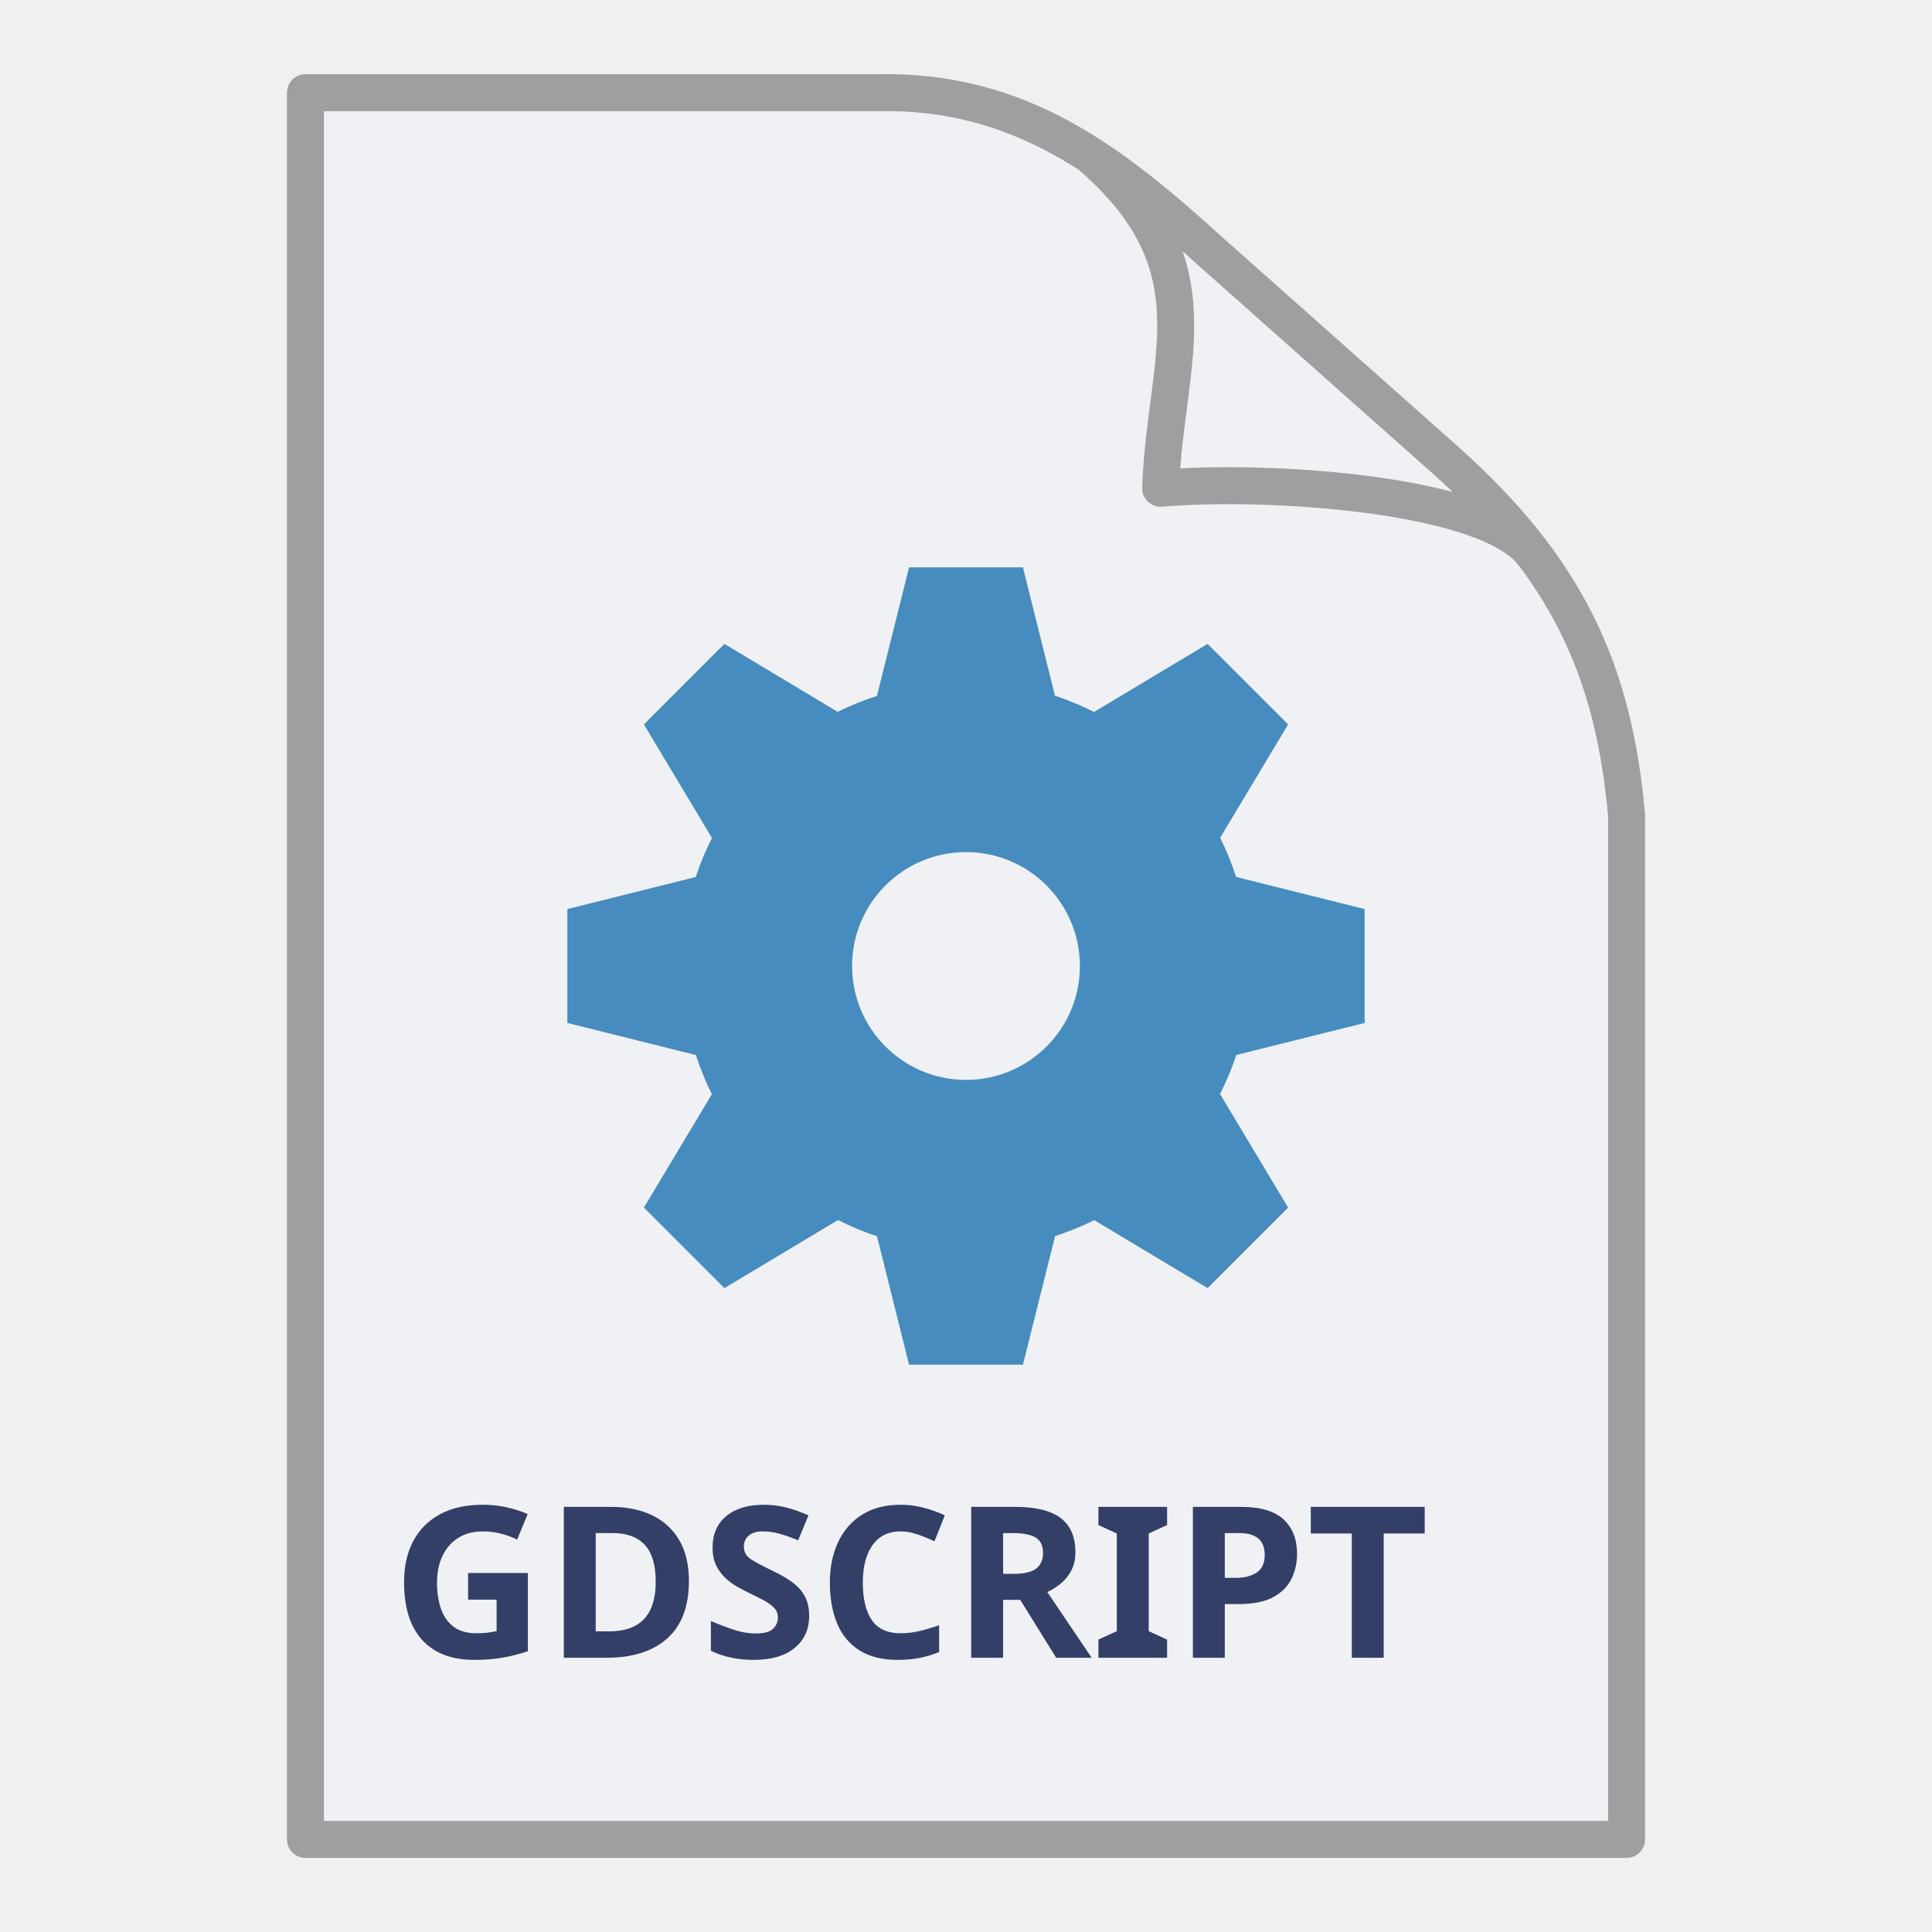
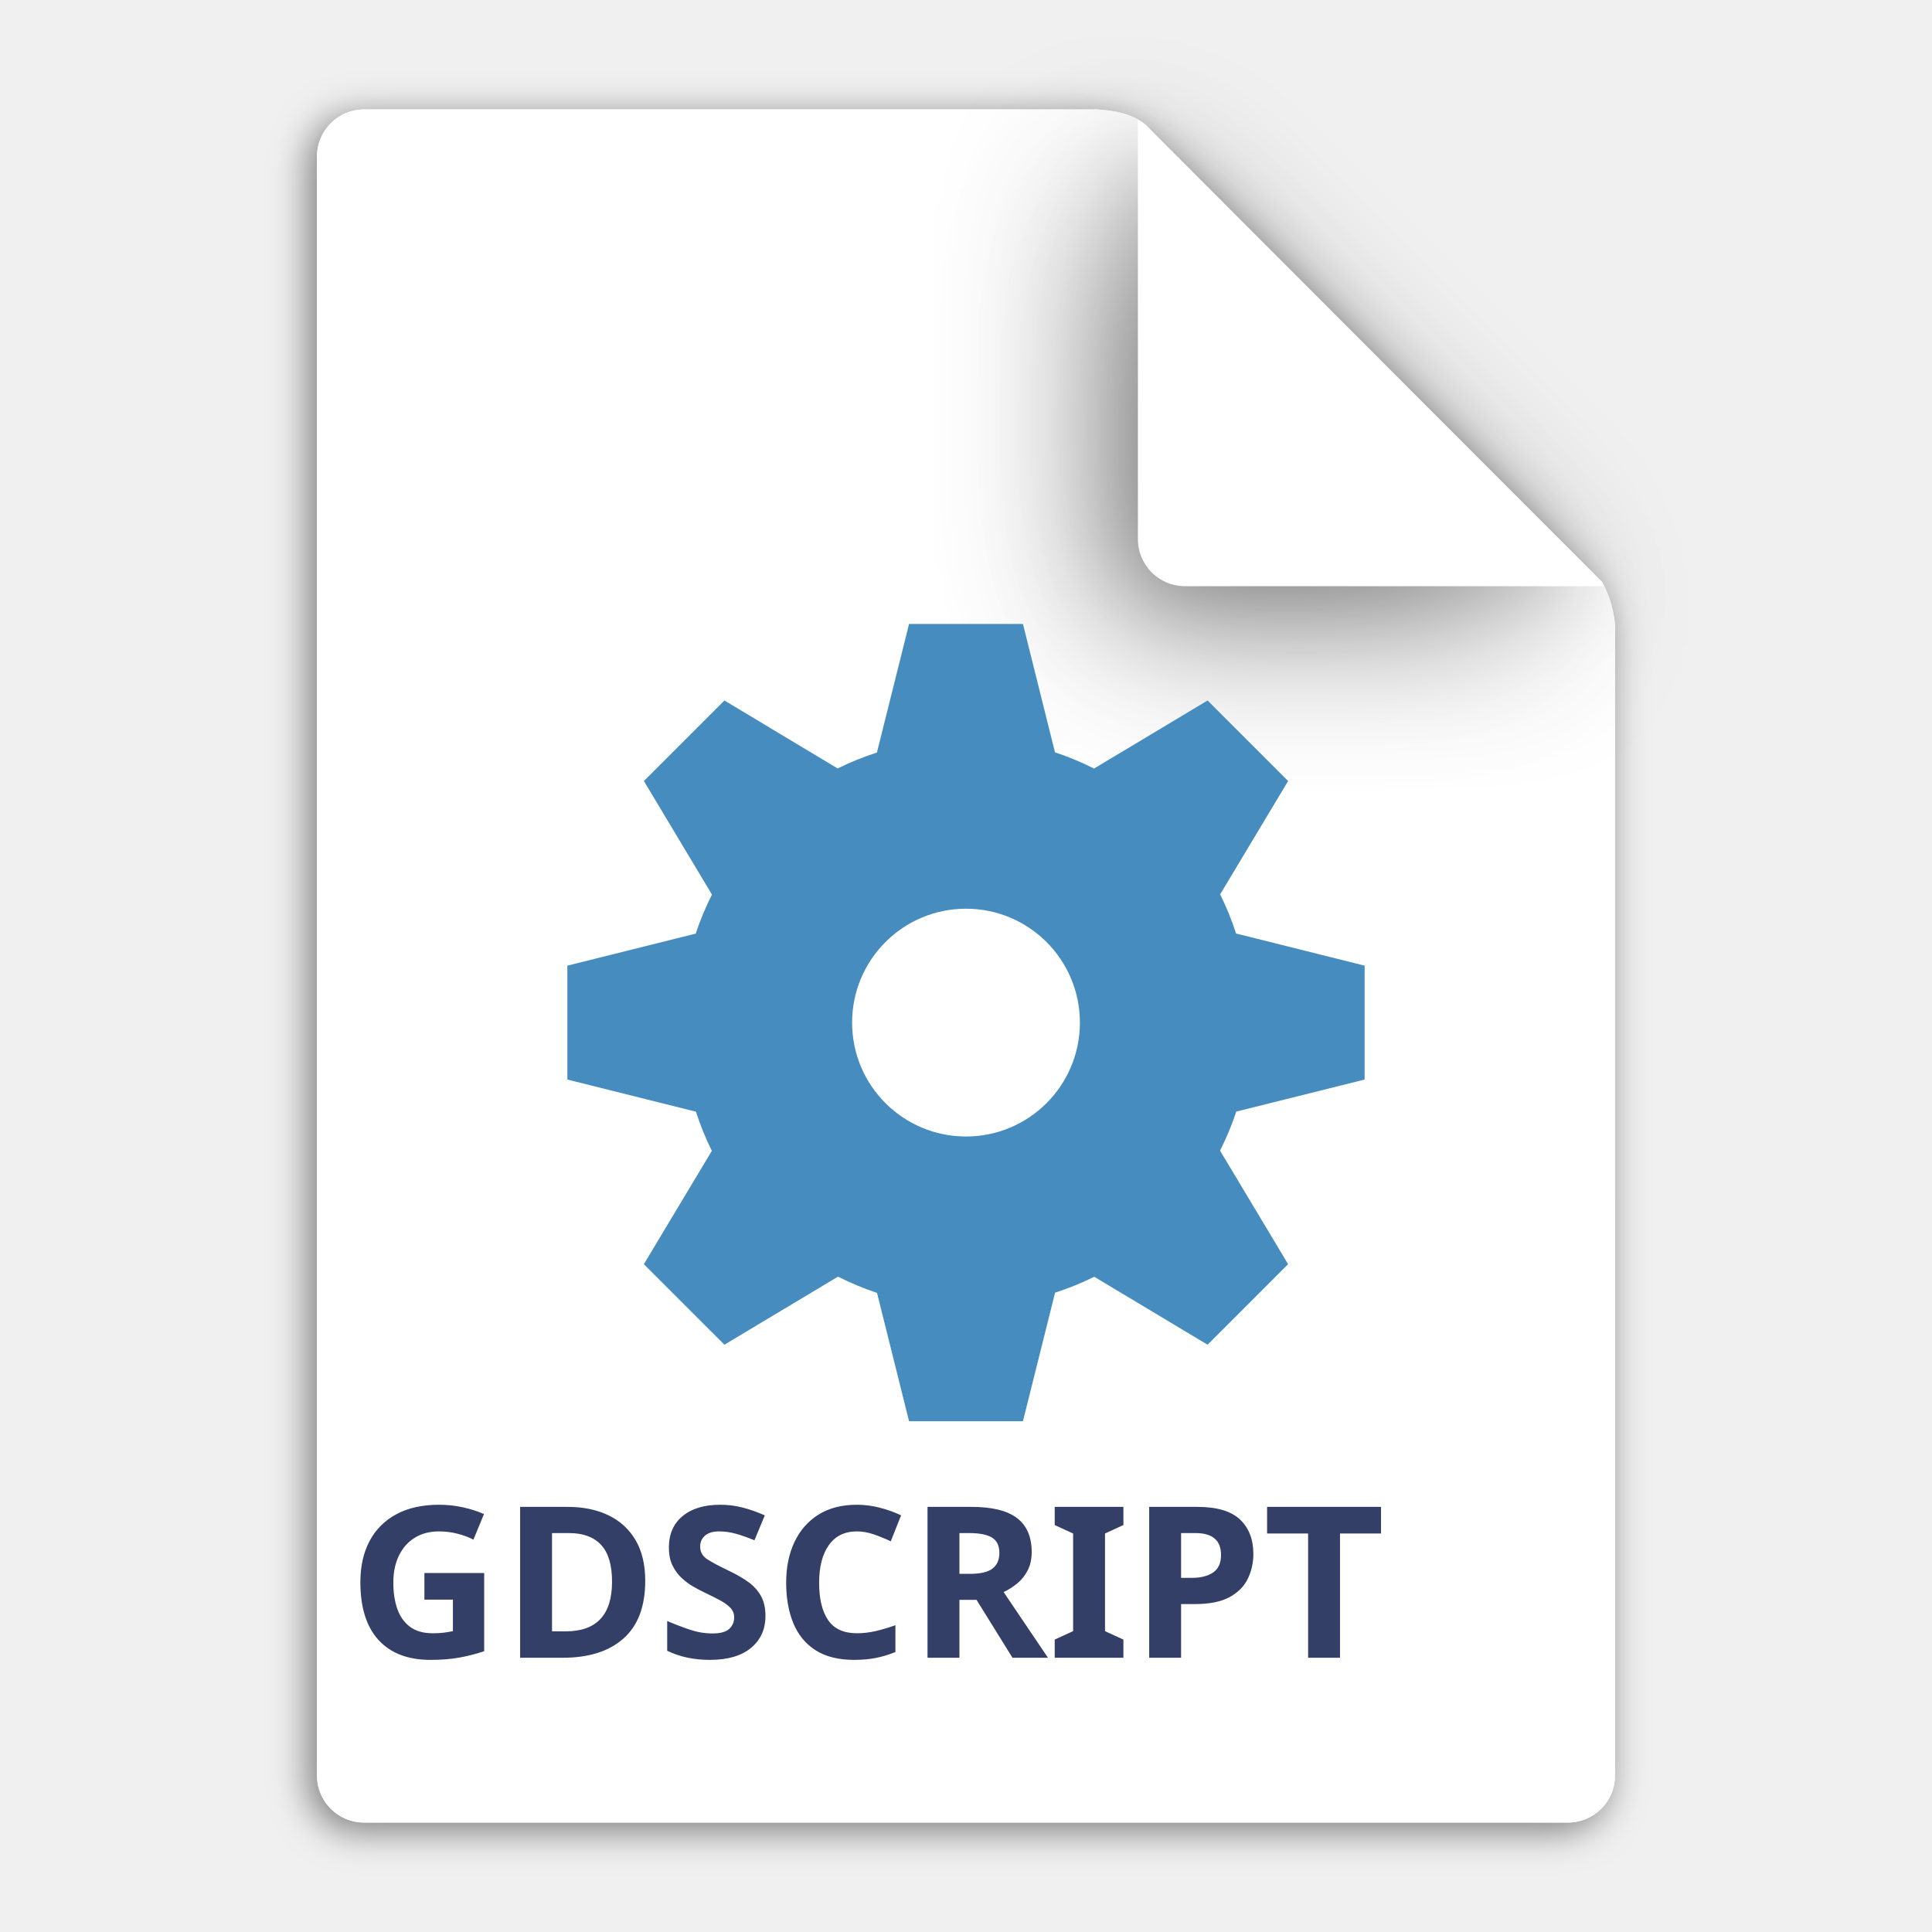
<svg xmlns="http://www.w3.org/2000/svg" width="1024" height="1024">
-   <path fill="#eff1f5" stroke="#9f9fa1" stroke-linecap="round" stroke-linejoin="round" stroke-width="19.603" d="m812.681 293.783c-23.575-32.543-141.93-39.865-197.505-34.983 2.17-68.048 31.457-117.656-37.966-177.026m-415.32-32.623h302.11c77.128-2.02 126.554 37.835 178.444 84.881l123.665 109.83c63.819 56.94 89.13 110.625 96 188.174v542.886h-700.219z" />
-   <text x="207.666" y="878.644" fill="#333f67" font-family="Montserrat" font-size="16" font-weight="800" letter-spacing="0" word-spacing="0">
-     <tspan x="207.666" y="878.644" font-size="112">GDSCRIPT</tspan>
+   <defs>
+     <filter id="a" width="1.076" height="1.057" x="-.041" y="-.026" color-interpolation-filters="sRGB">
+       <feFlood flood-color="#000" flood-opacity=".502" result="flood" />
+       <feGaussianBlur in="SourceGraphic" result="blur" stdDeviation="10" />
+       <feOffset dx="-4" dy="4" in="blur" result="offset" />
+       <feComposite in="flood" in2="offset" operator="in" result="comp1" />
+       <feComposite in="SourceGraphic" in2="comp1" result="comp2" />
+     </filter>
+     <filter id="b" width="2.262" height="2.261" x="-.68" y="-.582" color-interpolation-filters="sRGB">
+       <feFlood flood-color="#000" flood-opacity=".4" result="flood" />
+       <feGaussianBlur in="SourceGraphic" result="blur" stdDeviation="40" />
+       <feOffset dx="-20" dy="20" in="blur" result="offset" />
+       <feComposite in="flood" in2="offset" operator="in" result="comp1" />
+       <feComposite in="SourceGraphic" in2="comp1" result="fbSourceGraphic" />
+       <feColorMatrix in="fbSourceGraphic" result="fbSourceGraphicAlpha" values="0 0 0 -1 0 0 0 0 -1 0 0 0 0 -1 0 0 0 0 1 0" />
+       <feFlood flood-color="#000" flood-opacity=".2" result="flood" />
+       <feGaussianBlur in="fbSourceGraphic" result="blur" stdDeviation="20" />
+       <feOffset dx="-4" dy="4" in="blur" result="offset" />
+       <feComposite in="flood" in2="offset" operator="in" result="comp1" />
+       <feComposite in="fbSourceGraphic" in2="comp1" result="comp2" />
+     </filter>
+   </defs>
+   <path fill="#fff" d="m 193,58 c -13.85,-6.8e-5 -25,11.15 -25,25 v 858 c 0,13.85 11.15,25 25,25 h 638 c 13.85,0 25,-11.15 25,-25 0,0 -0.004,-609.403 -0.006,-609.404 -0.011,-0.54 -0.49,-11.635 -6.799,-23.109 L 727.166,186.282 607.137,66.078 C 600.033,60.162 590.478,58.524 581.41,58.002 Z" filter="url(#a)" />
+   <path fill="#fff" d="m 603.107,63.297 c -6.476,-3.684 -14.251,-4.866 -21.697,-5.295 L 193,58 c -13.85,-6.8e-5 -25,11.15 -25,25 v 858 c 0,13.85 11.15,25 25,25 h 638 c 13.85,0 25,-11.15 25,-25 0,0 -0.004,-609.403 -0.006,-609.404 -0.011,-0.505 -0.431,-10.253 -5.654,-20.904 H 628.107 c -13.85,0 -25,-11.15 -25,-25 z" />
+   <path fill="#fff" d="M 603.107,63.297 V 285.691 c 0,13.85 11.15,25 25,25 h 222.232 c -0.359,-0.732 -0.739,-1.468 -1.145,-2.205 L 727.166,186.281 607.137,66.078 c -1.27,-1.058 -2.619,-1.979 -4.029,-2.781 z" filter="url(#b)" />
+   <path fill="none" d="M0 0H1024V1024H0z" />
+   <text x="184.504" y="878.644" fill="#333f67" font-family="Montserrat" font-size="16" font-weight="800" letter-spacing="0" word-spacing="0">
+     <tspan x="184.504" y="878.644" font-size="112">GDSCRIPT</tspan>
  </text>
-   <path fill="#478cbf" d="m481.818 300.713-17.037 68.149a150.92 150.92 0 0 0 -20.81 8.43l-60.015-36.021-42.683 42.683 36.079 60.19a150.92 150.92 0 0 0 -8.608 20.693l-68.031 16.978v60.368l68.149 17.037a150.92 150.92 0 0 0 8.43 20.752l-36.021 60.072 42.683 42.683 60.19-36.079a150.92 150.92 0 0 0 20.693 8.608l16.978 68.031h60.368l17.037-68.149a150.92 150.92 0 0 0 20.752-8.43l60.072 36.021 42.683-42.683-36.079-60.19a150.92 150.92 0 0 0 8.608-20.693l68.031-16.978v-60.368l-68.149-17.037a150.92 150.92 0 0 0 -8.43-20.752l36.021-60.072-42.683-42.683-60.19 36.079a150.92 150.92 0 0 0 -20.693-8.608l-16.978-68.031h-60.368zm30.184 150.92a60.368 60.368 0 0 1 60.368 60.367 60.368 60.368 0 0 1 -60.368 60.368 60.368 60.368 0 0 1 -60.368-60.368 60.368 60.368 0 0 1 60.368-60.368z" />
+   <path fill="#478cbf" d="m 481.818,330.713 -17.037,68.149 a 150.92,150.92 0 0 0 -20.81,8.43 l -60.015,-36.021 -42.683,42.683 36.079,60.19 a 150.92,150.92 0 0 0 -8.608,20.693 l -68.031,16.978 v 60.368 l 68.149,17.037 a 150.92,150.92 0 0 0 8.43,20.752 l -36.021,60.072 42.683,42.683 60.19,-36.079 a 150.92,150.92 0 0 0 20.693,8.608 l 16.978,68.031 h 60.368 l 17.037,-68.149 a 150.92,150.92 0 0 0 20.752,-8.43 l 60.072,36.021 42.683,-42.683 -36.079,-60.19 a 150.92,150.92 0 0 0 8.608,-20.693 l 68.031,-16.978 V 511.817 L 655.138,494.78 a 150.92,150.92 0 0 0 -8.43,-20.752 l 36.021,-60.072 -42.683,-42.683 -60.19,36.079 a 150.92,150.92 0 0 0 -20.693,-8.608 l -16.978,-68.031 h -60.368 z m 30.184,150.92 A 60.368,60.368 0 0 1 572.37,542 60.368,60.368 0 0 1 512.002,602.368 60.368,60.368 0 0 1 451.634,542 60.368,60.368 0 0 1 512.002,481.632 Z" />
</svg>
